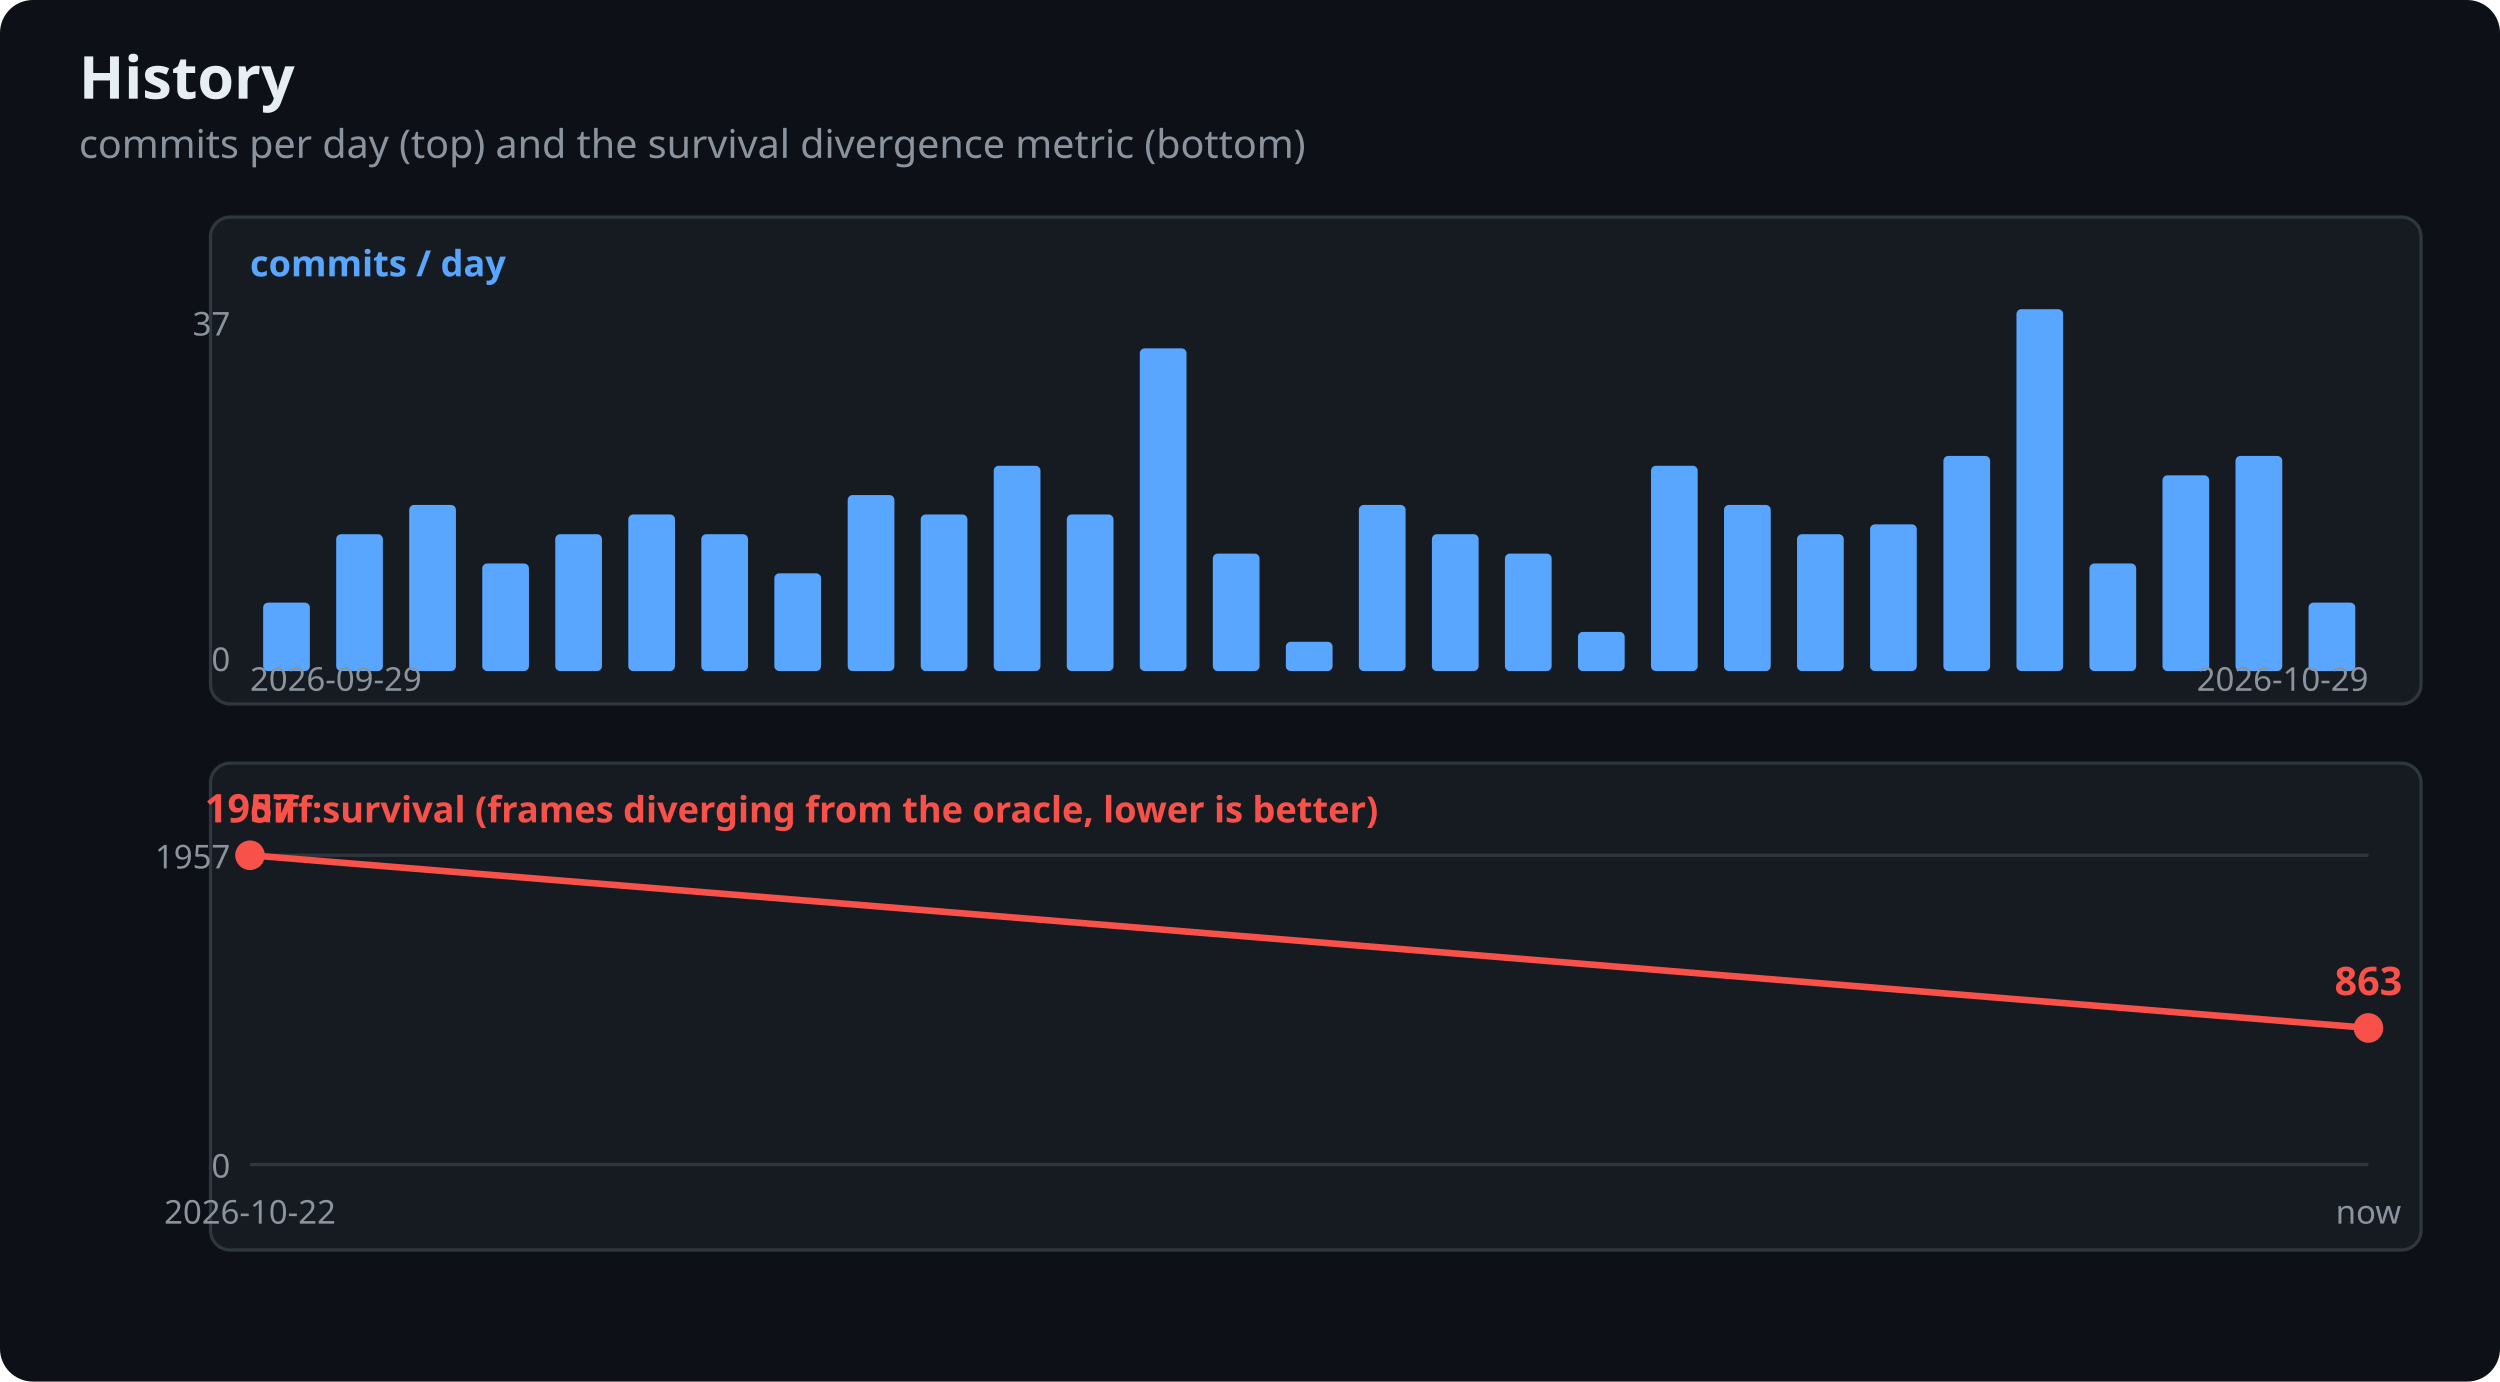
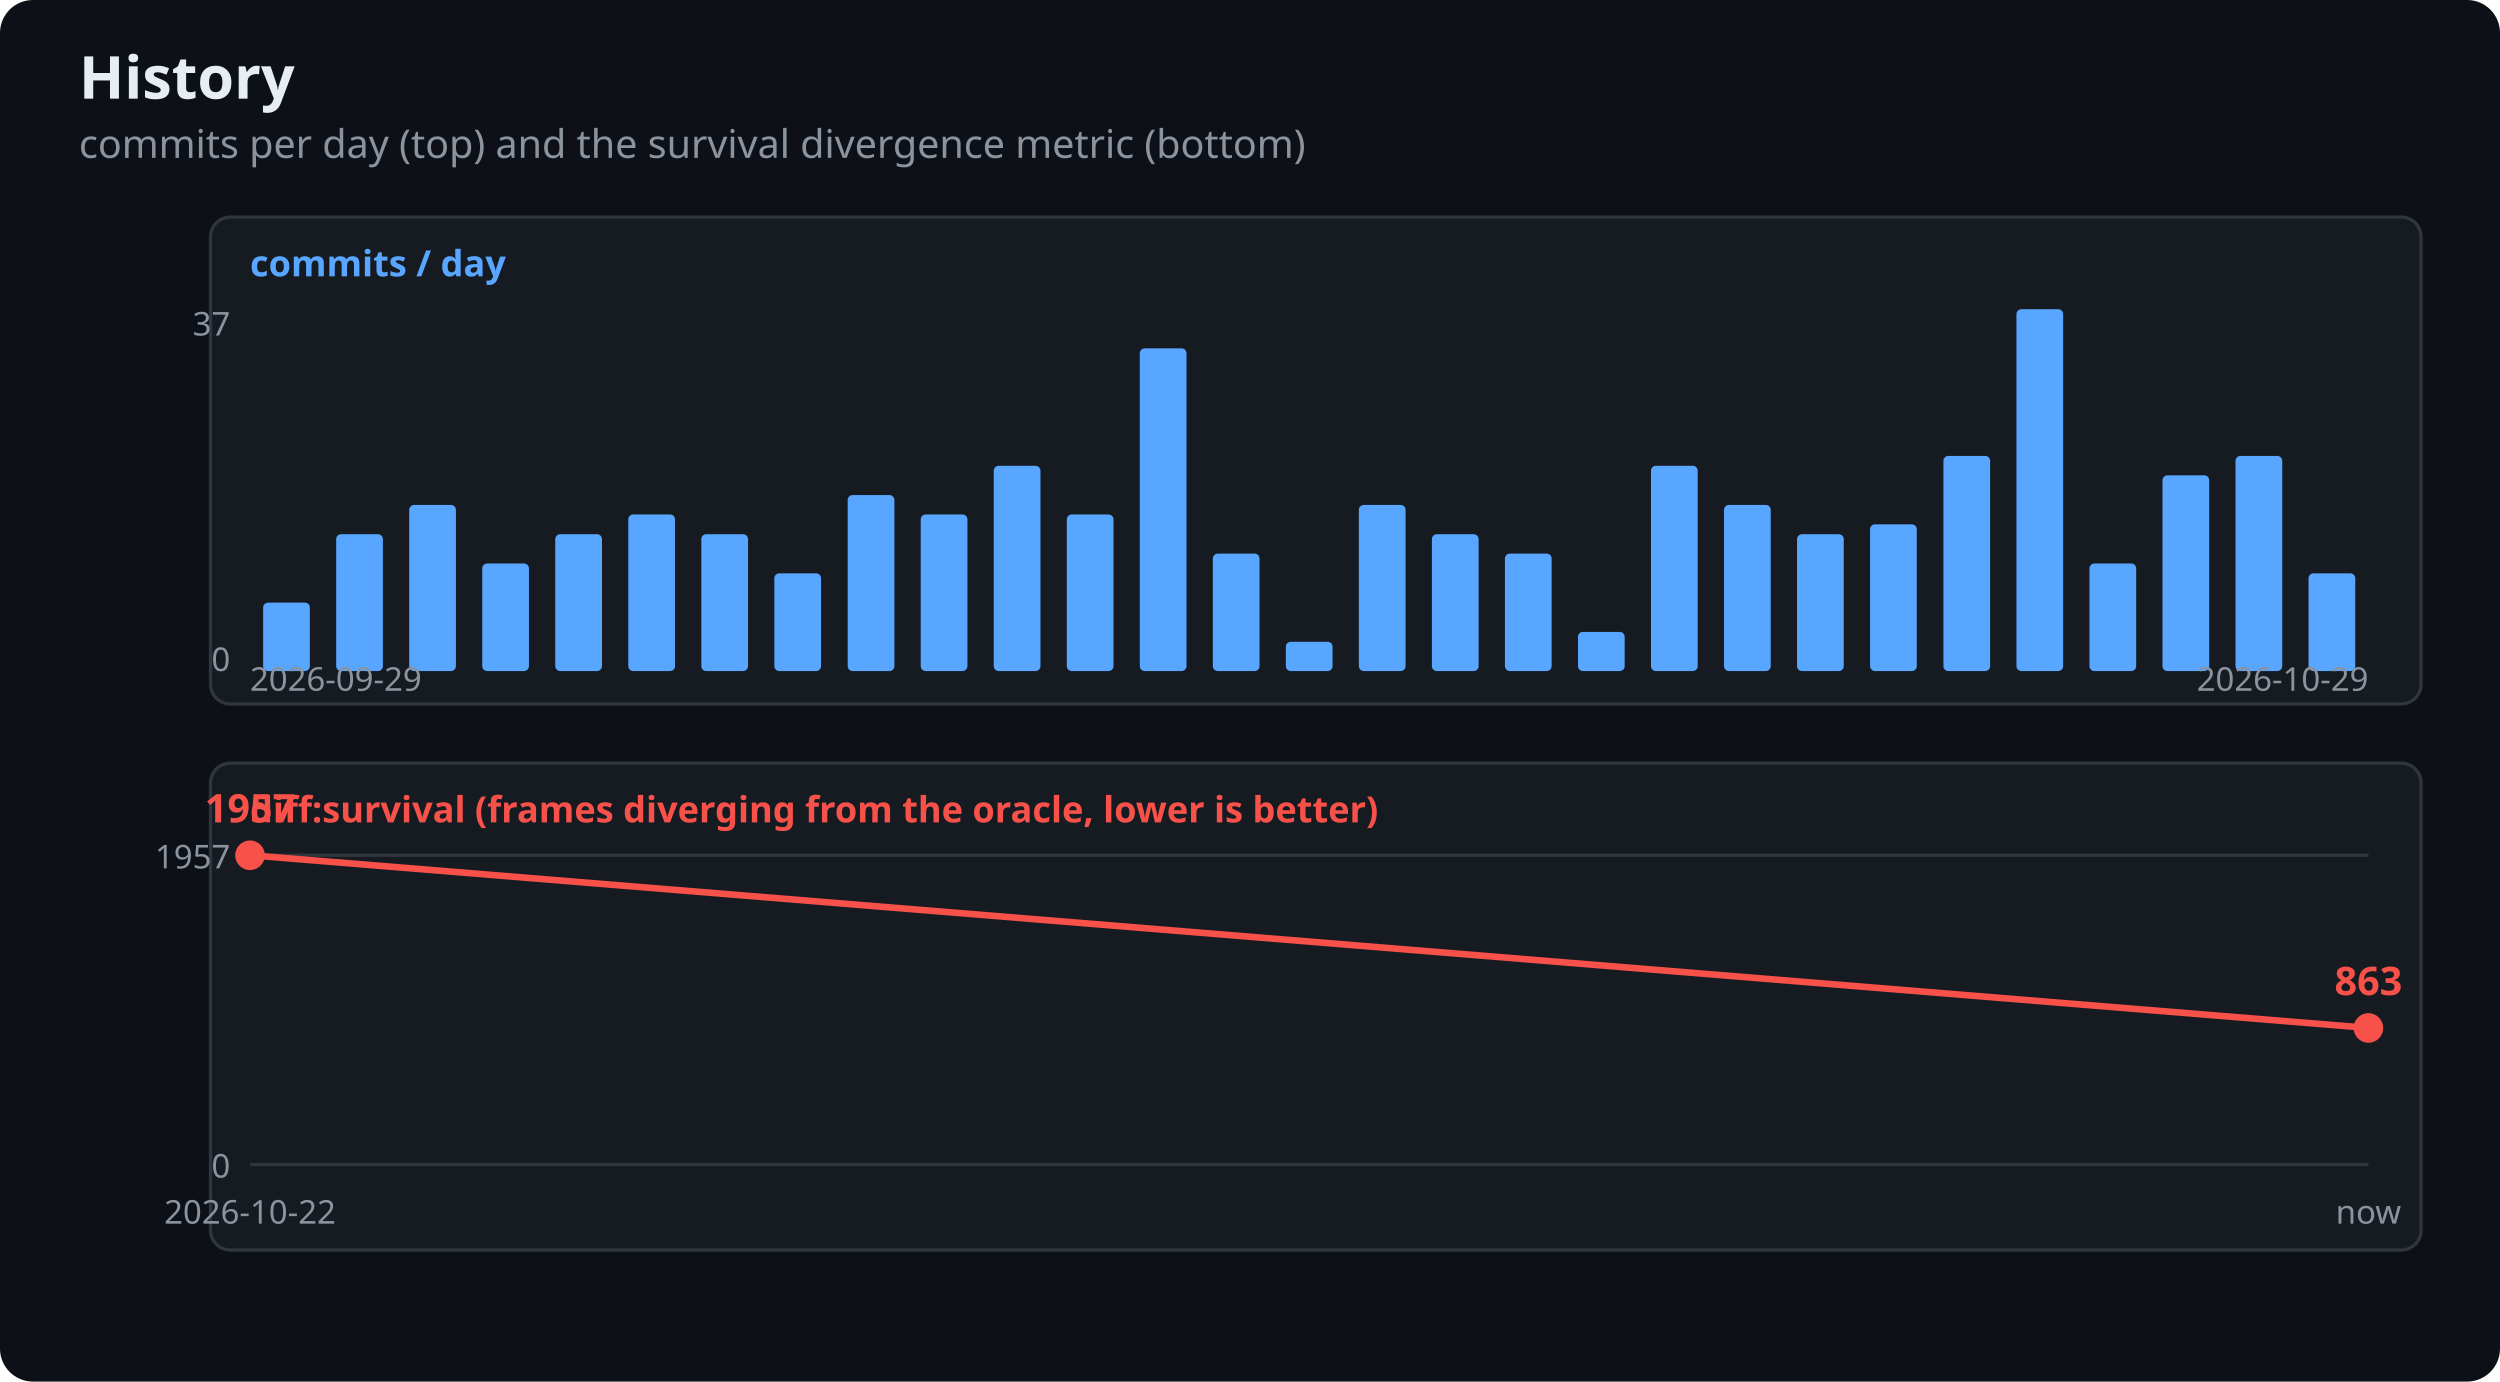
<svg xmlns="http://www.w3.org/2000/svg" width="760" height="420" viewBox="0 0 760 420" font-family="Segoe UI,Ubuntu,sans-serif">
  <rect width="760" height="420" rx="10" fill="#0d1117" />
  <text x="24" y="30" fill="#e6edf3" font-size="18" font-weight="600">History</text>
  <text x="24" y="48" fill="#8b949e" font-size="12">commits per day (top) and the survival divergence metric (bottom)</text>
  <rect x="64" y="66" width="672" height="148" fill="#161b22" stroke="#30363d" rx="6" />
  <text x="76" y="84" fill="#58a6ff" font-size="11" font-weight="600">commits / day</text>
  <rect x="80.0" y="183.2" width="14.2" height="20.8" fill="#58a6ff" rx="1.5" />
  <rect x="102.2" y="162.4" width="14.2" height="41.6" fill="#58a6ff" rx="1.5" />
  <rect x="124.4" y="153.5" width="14.2" height="50.5" fill="#58a6ff" rx="1.5" />
  <rect x="146.6" y="171.3" width="14.2" height="32.7" fill="#58a6ff" rx="1.5" />
  <rect x="168.8" y="162.4" width="14.2" height="41.6" fill="#58a6ff" rx="1.5" />
  <rect x="191.0" y="156.4" width="14.2" height="47.6" fill="#58a6ff" rx="1.5" />
  <rect x="213.2" y="162.4" width="14.2" height="41.6" fill="#58a6ff" rx="1.5" />
  <rect x="235.4" y="174.3" width="14.2" height="29.7" fill="#58a6ff" rx="1.5" />
  <rect x="257.7" y="150.5" width="14.2" height="53.5" fill="#58a6ff" rx="1.5" />
  <rect x="279.9" y="156.4" width="14.2" height="47.6" fill="#58a6ff" rx="1.5" />
  <rect x="302.1" y="141.6" width="14.2" height="62.4" fill="#58a6ff" rx="1.5" />
  <rect x="324.3" y="156.4" width="14.2" height="47.6" fill="#58a6ff" rx="1.5" />
  <rect x="346.5" y="105.9" width="14.2" height="98.1" fill="#58a6ff" rx="1.5" />
  <rect x="368.7" y="168.3" width="14.2" height="35.7" fill="#58a6ff" rx="1.5" />
  <rect x="390.9" y="195.1" width="14.2" height="8.9" fill="#58a6ff" rx="1.5" />
  <rect x="413.1" y="153.5" width="14.2" height="50.5" fill="#58a6ff" rx="1.5" />
  <rect x="435.3" y="162.4" width="14.2" height="41.6" fill="#58a6ff" rx="1.5" />
  <rect x="457.5" y="168.3" width="14.2" height="35.7" fill="#58a6ff" rx="1.5" />
  <rect x="479.7" y="192.1" width="14.2" height="11.9" fill="#58a6ff" rx="1.5" />
  <rect x="501.9" y="141.6" width="14.2" height="62.4" fill="#58a6ff" rx="1.5" />
  <rect x="524.1" y="153.5" width="14.2" height="50.5" fill="#58a6ff" rx="1.5" />
  <rect x="546.3" y="162.4" width="14.2" height="41.6" fill="#58a6ff" rx="1.5" />
  <rect x="568.5" y="159.4" width="14.2" height="44.6" fill="#58a6ff" rx="1.5" />
  <rect x="590.8" y="138.6" width="14.2" height="65.4" fill="#58a6ff" rx="1.5" />
  <rect x="613.0" y="94.0" width="14.2" height="110.0" fill="#58a6ff" rx="1.5" />
  <rect x="635.2" y="171.3" width="14.2" height="32.7" fill="#58a6ff" rx="1.5" />
  <rect x="657.4" y="144.5" width="14.2" height="59.5" fill="#58a6ff" rx="1.5" />
  <rect x="679.6" y="138.6" width="14.2" height="65.4" fill="#58a6ff" rx="1.5" />
-   <rect x="701.8" y="183.2" width="14.2" height="20.8" fill="#58a6ff" rx="1.5" />
+   <rect x="701.8" y="174.3" width="14.2" height="29.7" fill="#58a6ff" rx="1.5" />
  <text x="70" y="102" fill="#8b949e" font-size="10" text-anchor="end">37</text>
  <text x="70" y="204" fill="#8b949e" font-size="10" text-anchor="end">0</text>
  <text x="76" y="210" fill="#8b949e" font-size="10">2026-09-29</text>
  <text x="720" y="210" fill="#8b949e" font-size="10" text-anchor="end">2026-10-29</text>
  <rect x="64" y="232" width="672" height="148" fill="#161b22" stroke="#30363d" rx="6" />
  <text x="76" y="250" fill="#f85149" font-size="11" font-weight="600">diff:survival (frames diverging from the oracle, lower is better)</text>
  <line x1="76" y1="354.0" x2="720" y2="354.0" stroke="#30363d" stroke-width="1" />
  <text x="70" y="358.0" fill="#8b949e" font-size="10" text-anchor="end">0</text>
  <line x1="76" y1="260.0" x2="720" y2="260.0" stroke="#30363d" stroke-width="1" />
  <text x="70" y="264.0" fill="#8b949e" font-size="10" text-anchor="end">1957</text>
  <circle cx="76.0" cy="260.0" r="4.5" fill="#f85149" />
  <text x="76.0" y="250.0" fill="#f85149" font-size="12" font-weight="600" text-anchor="middle">1957</text>
  <text x="76.0" y="372" fill="#8b949e" font-size="10" text-anchor="middle">2026-10-22</text>
  <circle cx="720.0" cy="312.5" r="4.5" fill="#f85149" />
  <text x="720.0" y="302.5" fill="#f85149" font-size="12" font-weight="600" text-anchor="middle">863</text>
  <text x="720.0" y="372" fill="#8b949e" font-size="10" text-anchor="middle">now</text>
  <polyline points="76.0,260.0 720.0,312.5" fill="none" stroke="#f85149" stroke-width="2" />
</svg>
